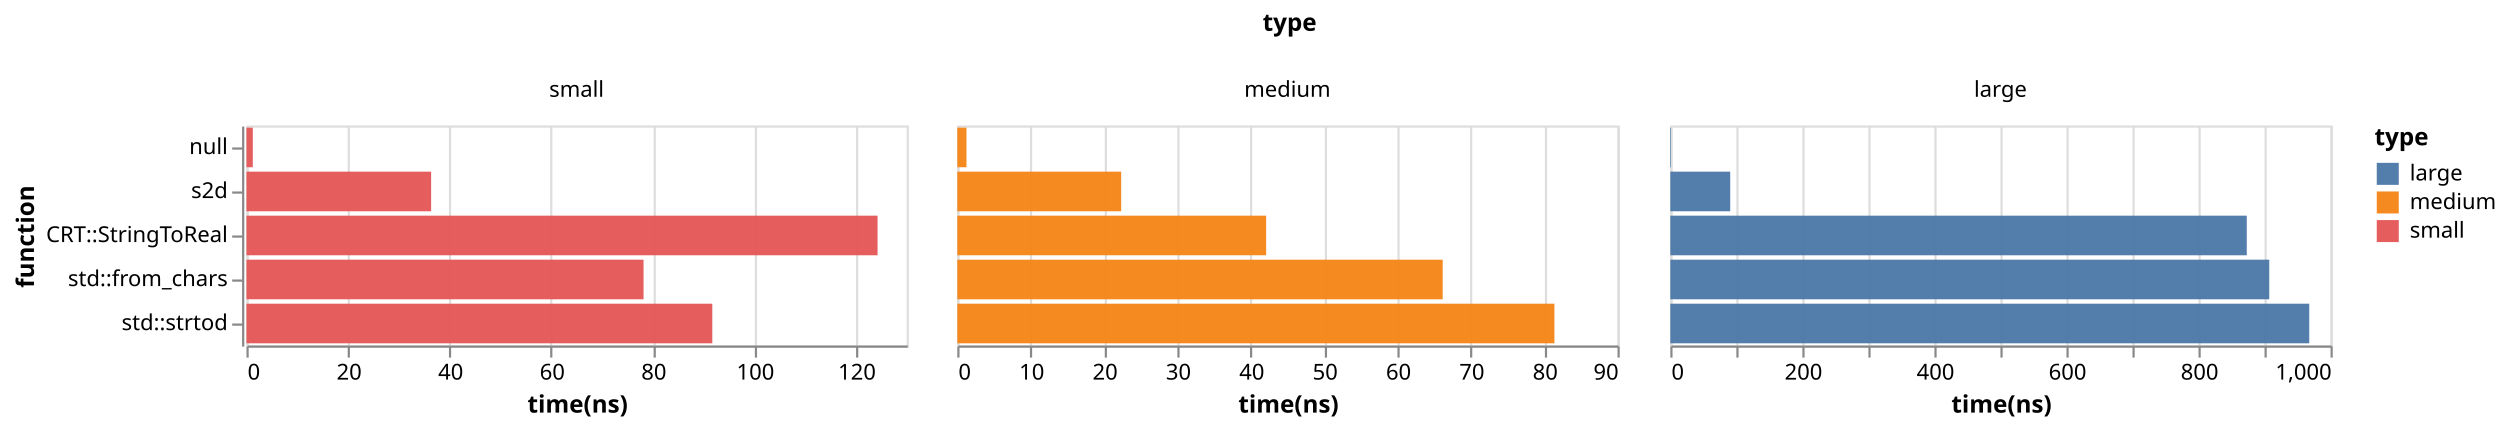
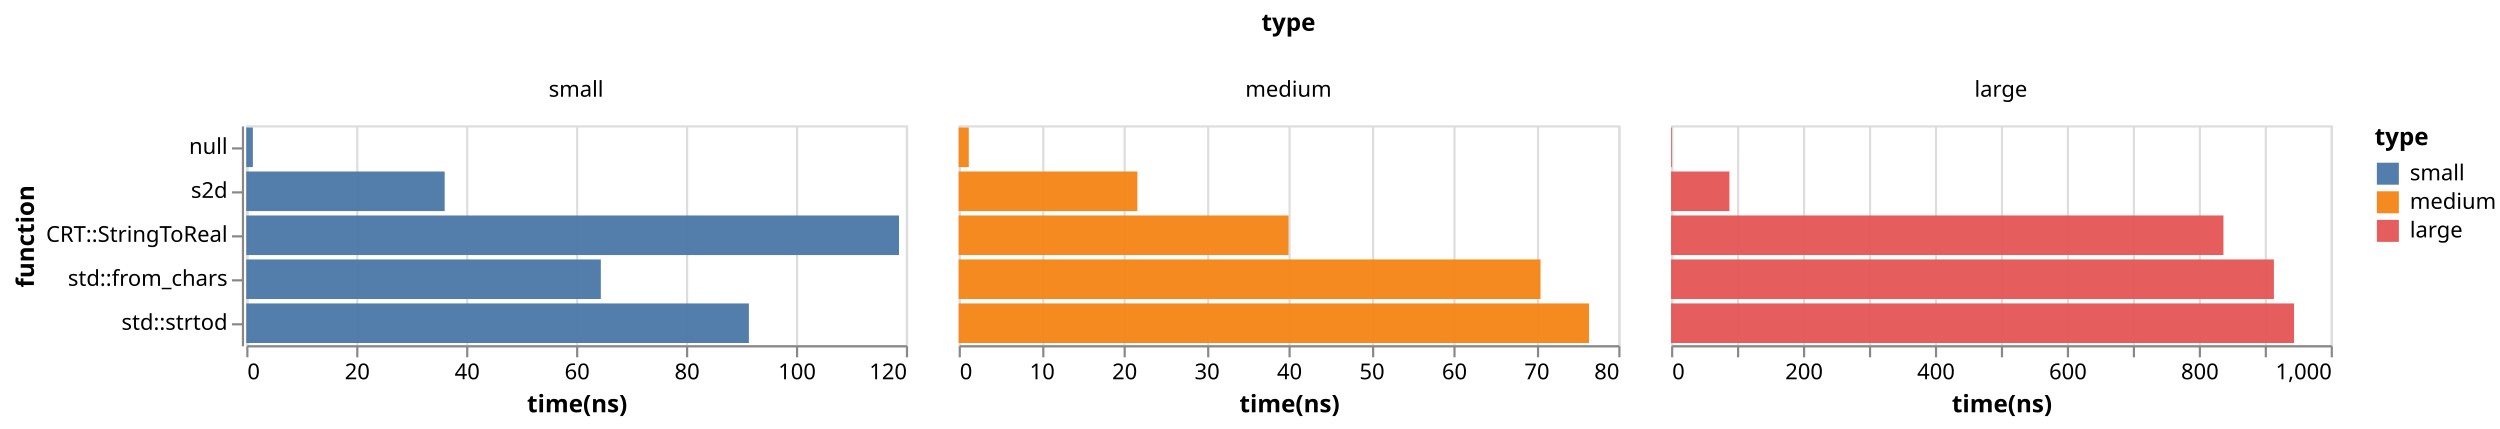
- <svg xmlns="http://www.w3.org/2000/svg" viewBox="0 0 1136 195">
+ <svg xmlns="http://www.w3.org/2000/svg" viewBox="0 0 1137 195">
  <g fill="none" stroke-miterlimit="10">
    <path d="M112 57Zm474-31Zm0-21Z" aria-hidden="true" />
    <text fill="#000" font-family="sans-serif" font-size="11" font-weight="bold" text-anchor="middle" transform="translate(586 14)">type</text>
    <path d="M110 57v100Zm.5.5Z" aria-hidden="true" />
    <path stroke="#888" d="M110.5 67.5h-5m5 20h-5m5 20h-5m5 20h-5m5 20h-5" />
    <g fill="#000" font-family="sans-serif" font-size="10" text-anchor="end">
      <text transform="translate(103.5 70)">null</text>
      <text transform="translate(103.5 90)">s2d</text>
      <text transform="translate(103.5 110)">CRT::StringToReal</text>
      <text transform="translate(103.5 130)">std::from_chars</text>
      <text transform="translate(103.5 150)">std::strtod</text>
    </g>
    <path stroke="#888" d="M110.5 57.5v100" />
    <text fill="#000" font-family="sans-serif" font-size="11" font-weight="bold" text-anchor="middle" transform="rotate(-90 61.465 46.035)">function</text>
    <path d="M112 56h300-300Zm150-20Z" aria-hidden="true" />
    <text fill="#000" font-family="sans-serif" font-size="10" text-anchor="middle" transform="translate(262 44)">small</text>
-     <path d="M435 56h300-300Zm150-20Z" aria-hidden="true" />
-     <text fill="#000" font-family="sans-serif" font-size="10" text-anchor="middle" transform="translate(585 44)">medium</text>
-     <path d="M759 56h300-300Zm150-20Z" aria-hidden="true" />
-     <text fill="#000" font-family="sans-serif" font-size="10" text-anchor="middle" transform="translate(909 44)">large</text>
+     <path d="M436 56h300-300Zm150-20Z" aria-hidden="true" />
+     <text fill="#000" font-family="sans-serif" font-size="10" text-anchor="middle" transform="translate(586 44)">medium</text>
+     <path d="M760 56h300-300Zm150-20Z" aria-hidden="true" />
+     <text fill="#000" font-family="sans-serif" font-size="10" text-anchor="middle" transform="translate(910 44)">large</text>
    <path stroke="#ddd" d="M112.5 57.5h300v100h-300Z" aria-hidden="true" />
    <g aria-hidden="true">
      <path d="M112.5 157.5Z" aria-hidden="true" />
-       <path stroke="#ddd" d="M112.5 157.5v-100m46 100v-100m46 100v-100m46 100v-100m47 100v-100m46 100v-100m46 100v-100" />
+       <path stroke="#ddd" d="M112.5 157.5v-100m50 100v-100m50 100v-100m50 100v-100m50 100v-100m50 100v-100m50 100v-100" />
    </g>
    <path d="M112.5 157.5Z" aria-hidden="true" />
-     <path stroke="#888" d="M112.5 157.5v5m46-5v5m46-5v5m46-5v5m47-5v5m46-5v5m46-5v5" />
+     <path stroke="#888" d="M112.5 157.5v5m50-5v5m50-5v5m50-5v5m50-5v5m50-5v5m50-5v5" />
    <g fill="#000" font-family="sans-serif" font-size="10">
      <text transform="translate(112.5 172.5)">0</text>
-       <text text-anchor="middle" transform="translate(158.654 172.5)">20</text>
-       <text text-anchor="middle" transform="translate(204.808 172.5)">40</text>
-       <text text-anchor="middle" transform="translate(250.962 172.5)">60</text>
-       <text text-anchor="middle" transform="translate(297.115 172.5)">80</text>
-       <text text-anchor="middle" transform="translate(343.27 172.5)">100</text>
-       <text text-anchor="middle" transform="translate(389.423 172.5)">120</text>
+       <text text-anchor="middle" transform="translate(162.5 172.5)">20</text>
+       <text text-anchor="middle" transform="translate(212.5 172.5)">40</text>
+       <text text-anchor="middle" transform="translate(262.5 172.5)">60</text>
+       <text text-anchor="middle" transform="translate(312.5 172.5)">80</text>
+       <text text-anchor="middle" transform="translate(362.5 172.5)">100</text>
+       <text text-anchor="end" transform="translate(412.5 172.5)">120</text>
    </g>
    <path stroke="#888" d="M112.5 157.5h300" />
    <text fill="#000" font-family="sans-serif" font-size="11" font-weight="bold" text-anchor="middle" transform="translate(262.5 187.5)">time(ns)</text>
-     <path fill="#e45756" d="M112 58h2.873v18H112Zm0 80h211.67v18H112Zm0-20h180.43v18H112Zm0-40h83.905v18H112Zm0 20h286.772v18H112Z" opacity=".96" />
-     <path stroke="#ddd" d="M435.5 57.5h300v100h-300Z" aria-hidden="true" />
+     <path fill="#4c78a8" d="M112 58h3.005v18H112Zm0 80h228.593v18H112Zm0-20h161.255v18H112Zm0-40h90.24v18H112Zm0 20h296.875v18H112Z" opacity=".96" />
+     <path stroke="#ddd" d="M436.5 57.5h300v100h-300Z" aria-hidden="true" />
    <g aria-hidden="true">
-       <path d="M435.5 157.5Z" aria-hidden="true" />
-       <path stroke="#ddd" d="M435.5 157.5v-100m33 100v-100m34 100v-100m33 100v-100m33 100v-100m34 100v-100m33 100v-100m33 100v-100m34 100v-100m33 100v-100" />
+       <path d="M436.5 157.5Z" aria-hidden="true" />
+       <path stroke="#ddd" d="M436.5 157.5v-100m38 100v-100m37 100v-100m38 100v-100m37 100v-100m38 100v-100m37 100v-100m38 100v-100m37 100v-100" />
    </g>
-     <path d="M435.5 157.5Z" aria-hidden="true" />
-     <path stroke="#888" d="M435.5 157.5v5m33-5v5m34-5v5m33-5v5m33-5v5m34-5v5m33-5v5m33-5v5m34-5v5m33-5v5" />
+     <path d="M436.5 157.5Z" aria-hidden="true" />
+     <path stroke="#888" d="M436.5 157.5v5m38-5v5m37-5v5m38-5v5m37-5v5m38-5v5m37-5v5m38-5v5m37-5v5" />
    <g fill="#000" font-family="sans-serif" font-size="10">
-       <text transform="translate(435.5 172.5)">0</text>
-       <text text-anchor="middle" transform="translate(468.833 172.5)">10</text>
-       <text text-anchor="middle" transform="translate(502.167 172.5)">20</text>
-       <text text-anchor="middle" transform="translate(535.5 172.5)">30</text>
-       <text text-anchor="middle" transform="translate(568.833 172.5)">40</text>
-       <text text-anchor="middle" transform="translate(602.167 172.5)">50</text>
-       <text text-anchor="middle" transform="translate(635.5 172.5)">60</text>
-       <text text-anchor="middle" transform="translate(668.833 172.5)">70</text>
-       <text text-anchor="middle" transform="translate(702.167 172.5)">80</text>
-       <text text-anchor="end" transform="translate(735.5 172.5)">90</text>
+       <text transform="translate(436.5 172.5)">0</text>
+       <text text-anchor="middle" transform="translate(474 172.5)">10</text>
+       <text text-anchor="middle" transform="translate(511.5 172.5)">20</text>
+       <text text-anchor="middle" transform="translate(549 172.5)">30</text>
+       <text text-anchor="middle" transform="translate(586.5 172.5)">40</text>
+       <text text-anchor="middle" transform="translate(624 172.5)">50</text>
+       <text text-anchor="middle" transform="translate(661.5 172.5)">60</text>
+       <text text-anchor="middle" transform="translate(699 172.5)">70</text>
+       <text text-anchor="end" transform="translate(736.5 172.5)">80</text>
    </g>
-     <path stroke="#888" d="M435.5 157.5h300" />
-     <text fill="#000" font-family="sans-serif" font-size="11" font-weight="bold" text-anchor="middle" transform="translate(585.5 187.5)">time(ns)</text>
-     <path fill="#f58518" d="M435 58h4.17v18H435Zm0 80h271.32v18H435Zm0-20h220.56v18H435Zm0-40h74.463v18H435Zm0 20h140.34v18H435Z" opacity=".96" />
-     <path stroke="#ddd" d="M759.5 57.5h300v100h-300Z" aria-hidden="true" />
+     <path stroke="#888" d="M436.5 157.5h300" />
+     <text fill="#000" font-family="sans-serif" font-size="11" font-weight="bold" text-anchor="middle" transform="translate(586.5 187.5)">time(ns)</text>
+     <path fill="#f58518" d="M436 58h4.601v18H436Zm0 80h286.676v18H436Zm0-20h264.634v18H436Zm0-40h81.277v18H436Zm0 20h150.034v18H436Z" opacity=".96" />
+     <path stroke="#ddd" d="M760.5 57.5h300v100h-300Z" aria-hidden="true" />
    <g aria-hidden="true">
-       <path d="M759.5 157.5Z" aria-hidden="true" />
-       <path stroke="#ddd" d="M759.5 157.5v-100m30 100v-100m30 100v-100m30 100v-100m30 100v-100m30 100v-100m30 100v-100m30 100v-100m30 100v-100m30 100v-100m30 100v-100" />
+       <path d="M760.5 157.5Z" aria-hidden="true" />
+       <path stroke="#ddd" d="M760.5 157.5v-100m30 100v-100m30 100v-100m30 100v-100m30 100v-100m30 100v-100m30 100v-100m30 100v-100m30 100v-100m30 100v-100m30 100v-100" />
    </g>
-     <path d="M759.5 157.5Z" aria-hidden="true" />
-     <path stroke="#888" d="M759.5 157.5v5m30-5v5m30-5v5m30-5v5m30-5v5m30-5v5m30-5v5m30-5v5m30-5v5m30-5v5m30-5v5" />
+     <path d="M760.5 157.5Z" aria-hidden="true" />
+     <path stroke="#888" d="M760.5 157.5v5m30-5v5m30-5v5m30-5v5m30-5v5m30-5v5m30-5v5m30-5v5m30-5v5m30-5v5m30-5v5" />
    <g fill="#000" font-family="sans-serif" font-size="10">
-       <text transform="translate(759.5 172.5)">0</text>
-       <text text-anchor="middle" transform="translate(819.5 172.5)">200</text>
-       <text text-anchor="middle" transform="translate(879.5 172.5)">400</text>
-       <text text-anchor="middle" transform="translate(939.5 172.5)">600</text>
-       <text text-anchor="middle" transform="translate(999.5 172.5)">800</text>
-       <text text-anchor="end" transform="translate(1059.5 172.5)">1,000</text>
+       <text transform="translate(760.5 172.5)">0</text>
+       <text text-anchor="middle" transform="translate(820.5 172.5)">200</text>
+       <text text-anchor="middle" transform="translate(880.5 172.5)">400</text>
+       <text text-anchor="middle" transform="translate(940.5 172.5)">600</text>
+       <text text-anchor="middle" transform="translate(1000.5 172.5)">800</text>
+       <text text-anchor="end" transform="translate(1060.5 172.5)">1,000</text>
    </g>
-     <path stroke="#888" d="M759.5 157.5h300" />
-     <text fill="#000" font-family="sans-serif" font-size="11" font-weight="bold" text-anchor="middle" transform="translate(909.5 187.5)">time(ns)</text>
-     <path fill="#4c78a8" d="M759 58h.304v18H759Zm0 80h290.325v18H759Zm0-20h272.15v18H759Zm0-40h27.206v18H759Zm0 20h261.93v18H759Z" opacity=".96" />
-     <path d="M1079 57h52v53h-52Zm0 16Z" aria-hidden="true" />
-     <path d="M1079 73h51.566v11H1079Z" aria-hidden="true" />
-     <path fill="#4c78a8" d="M1080 74h10v10h-10Z" opacity=".96" />
-     <text fill="#000" font-family="sans-serif" font-size="10" transform="translate(1095 82)">large</text>
-     <path d="M1079 86h51.566v11H1079Z" aria-hidden="true" />
-     <path fill="#f58518" d="M1080 87h10v10h-10Z" opacity=".96" />
-     <text fill="#000" font-family="sans-serif" font-size="10" transform="translate(1095 95)">medium</text>
-     <path d="M1079 99h51.566v11H1079Z" aria-hidden="true" />
-     <path fill="#e45756" d="M1080 100h10v10h-10Z" opacity=".96" />
-     <text fill="#000" font-family="sans-serif" font-size="10" transform="translate(1095 108)">small</text>
-     <text fill="#000" font-family="sans-serif" font-size="11" font-weight="bold" transform="translate(1079 66)">type</text>
+     <path stroke="#888" d="M760.5 157.5h300" />
+     <text fill="#000" font-family="sans-serif" font-size="11" font-weight="bold" text-anchor="middle" transform="translate(910.5 187.5)">time(ns)</text>
+     <path fill="#e45756" d="M760 58h.368v18H760Zm0 80h283.336v18H760Zm0-20h274.171v18H760Zm0-40h26.54v18H760Zm0 20h251.22v18H760Z" opacity=".96" />
+     <path d="M1080 57h52v53h-52Zm0 16Z" aria-hidden="true" />
+     <path d="M1080 73h51.566v11H1080Z" aria-hidden="true" />
+     <path fill="#4c78a8" d="M1081 74h10v10h-10Z" opacity=".96" />
+     <text fill="#000" font-family="sans-serif" font-size="10" transform="translate(1096 82)">small</text>
+     <path d="M1080 86h51.566v11H1080Z" aria-hidden="true" />
+     <path fill="#f58518" d="M1081 87h10v10h-10Z" opacity=".96" />
+     <text fill="#000" font-family="sans-serif" font-size="10" transform="translate(1096 95)">medium</text>
+     <path d="M1080 99h51.566v11H1080Z" aria-hidden="true" />
+     <path fill="#e45756" d="M1081 100h10v10h-10Z" opacity=".96" />
+     <text fill="#000" font-family="sans-serif" font-size="10" transform="translate(1096 108)">large</text>
+     <text fill="#000" font-family="sans-serif" font-size="11" font-weight="bold" transform="translate(1080 66)">type</text>
  </g>
</svg>
